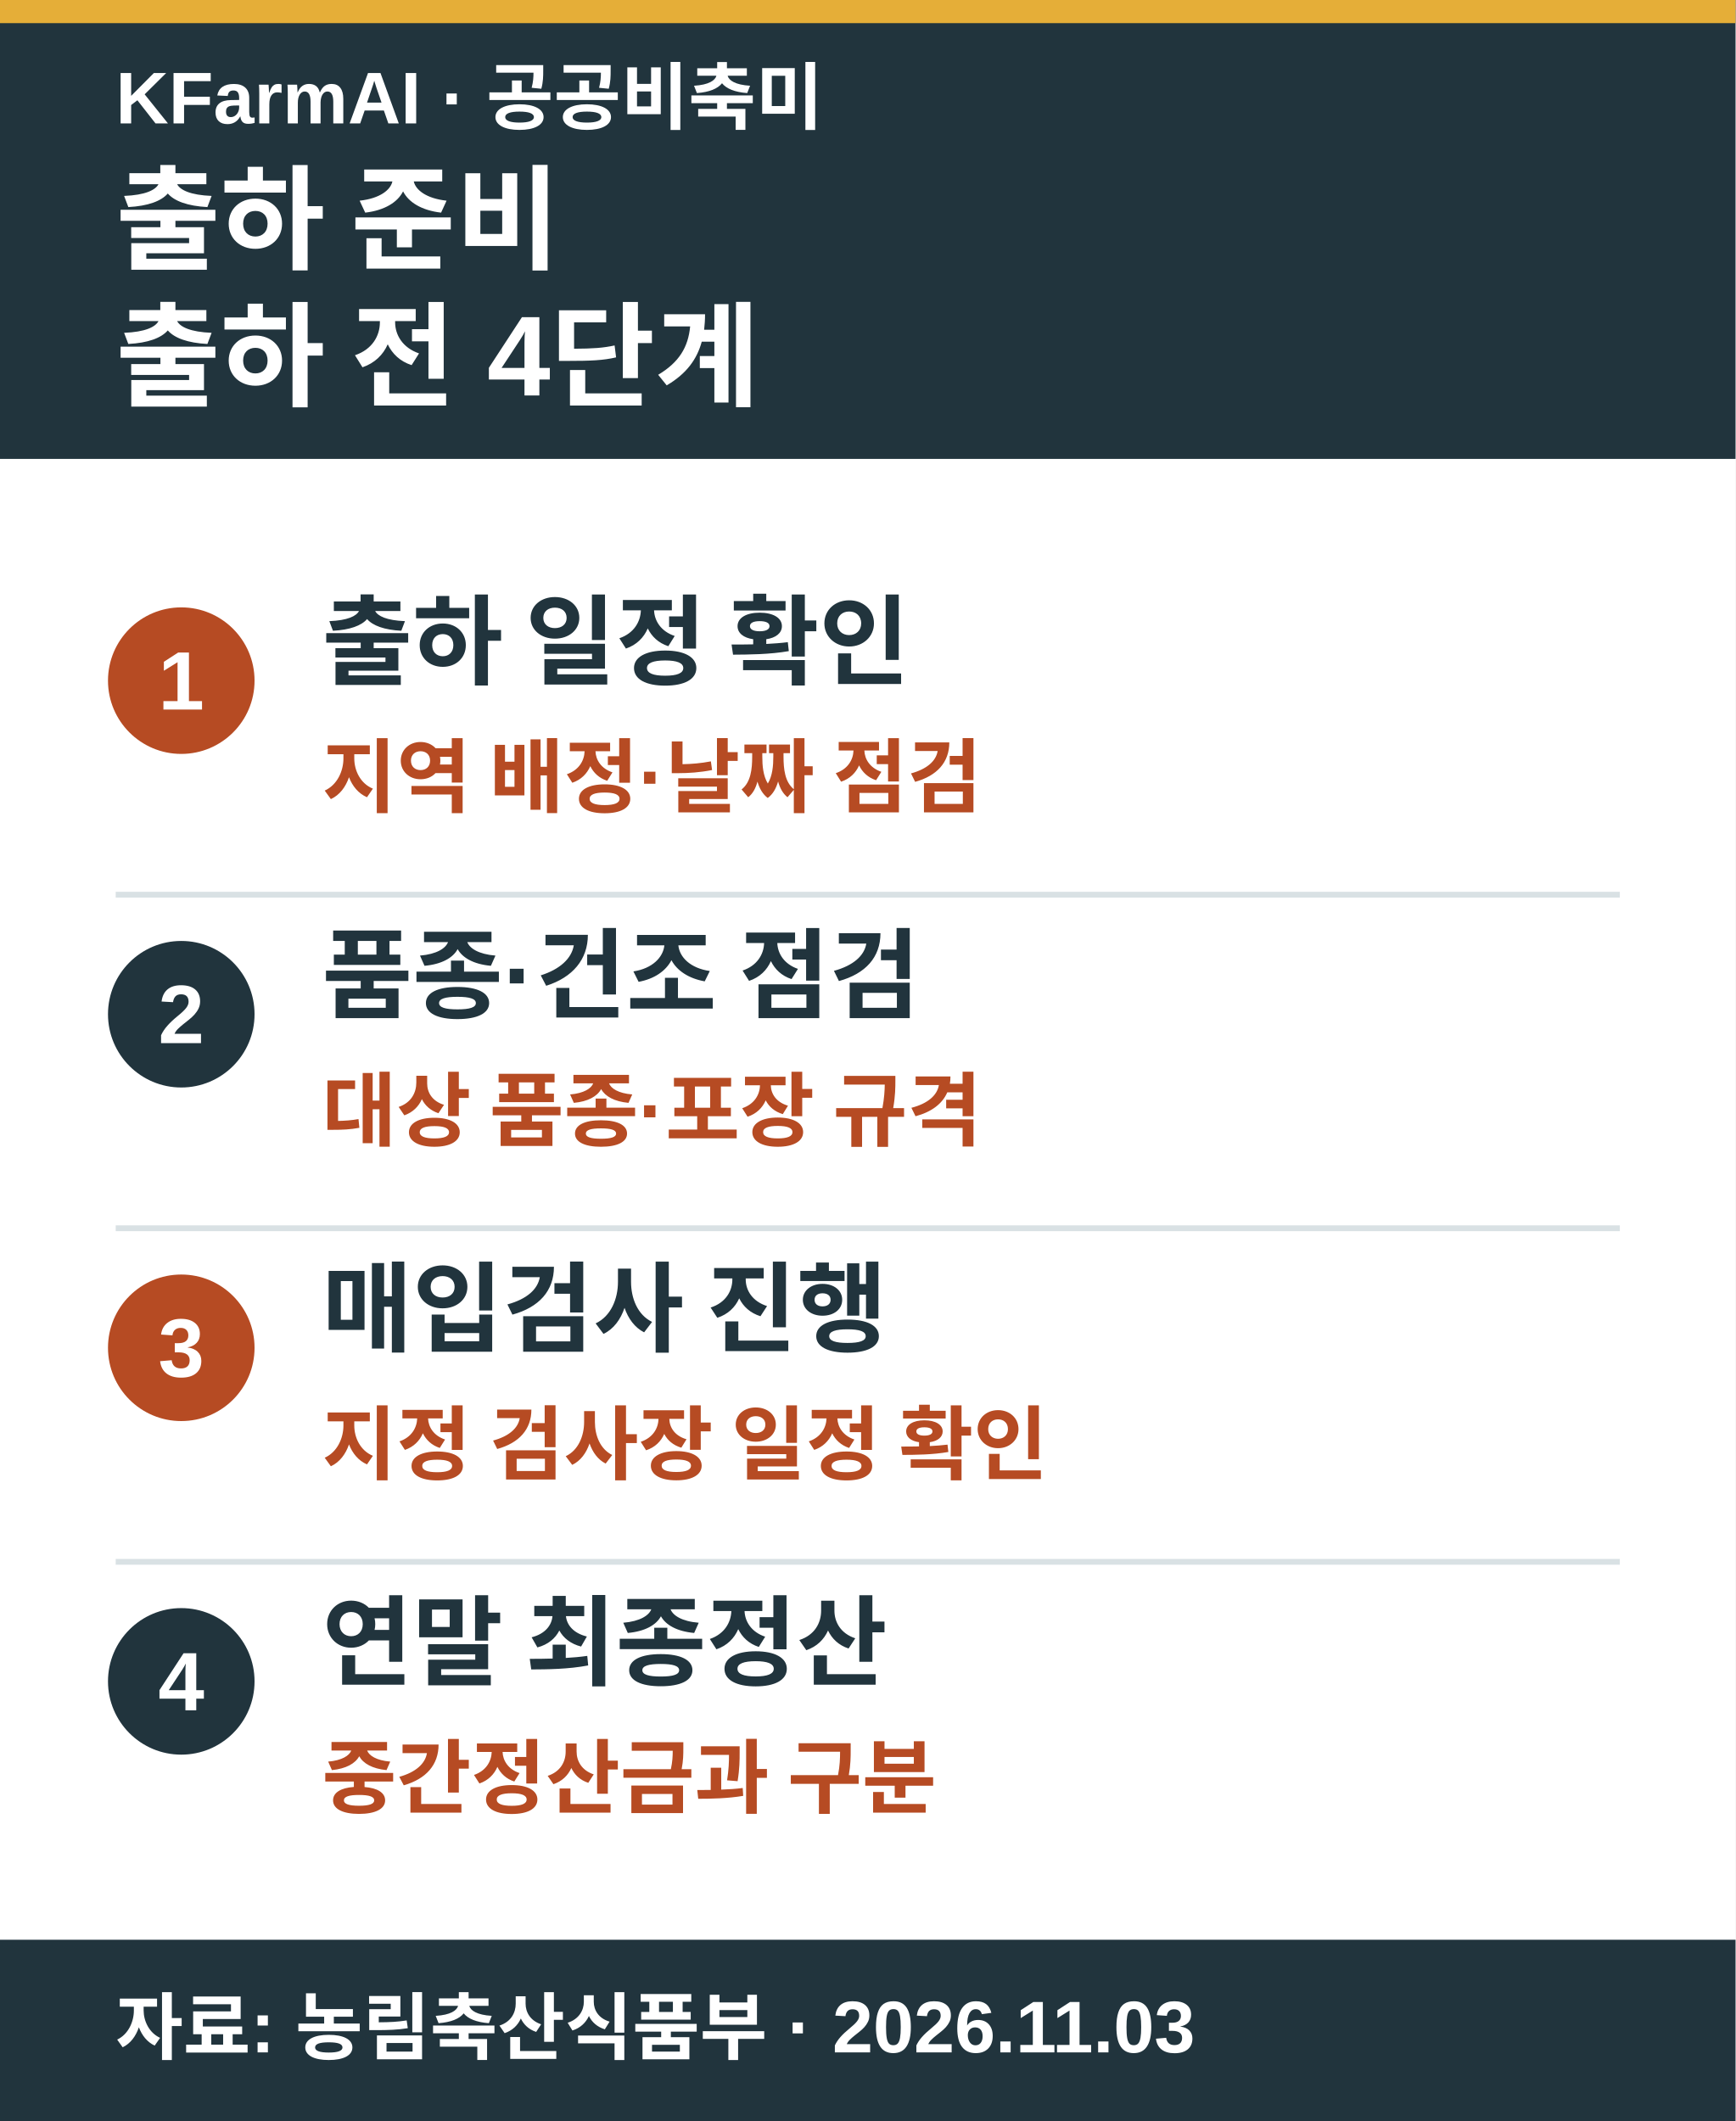
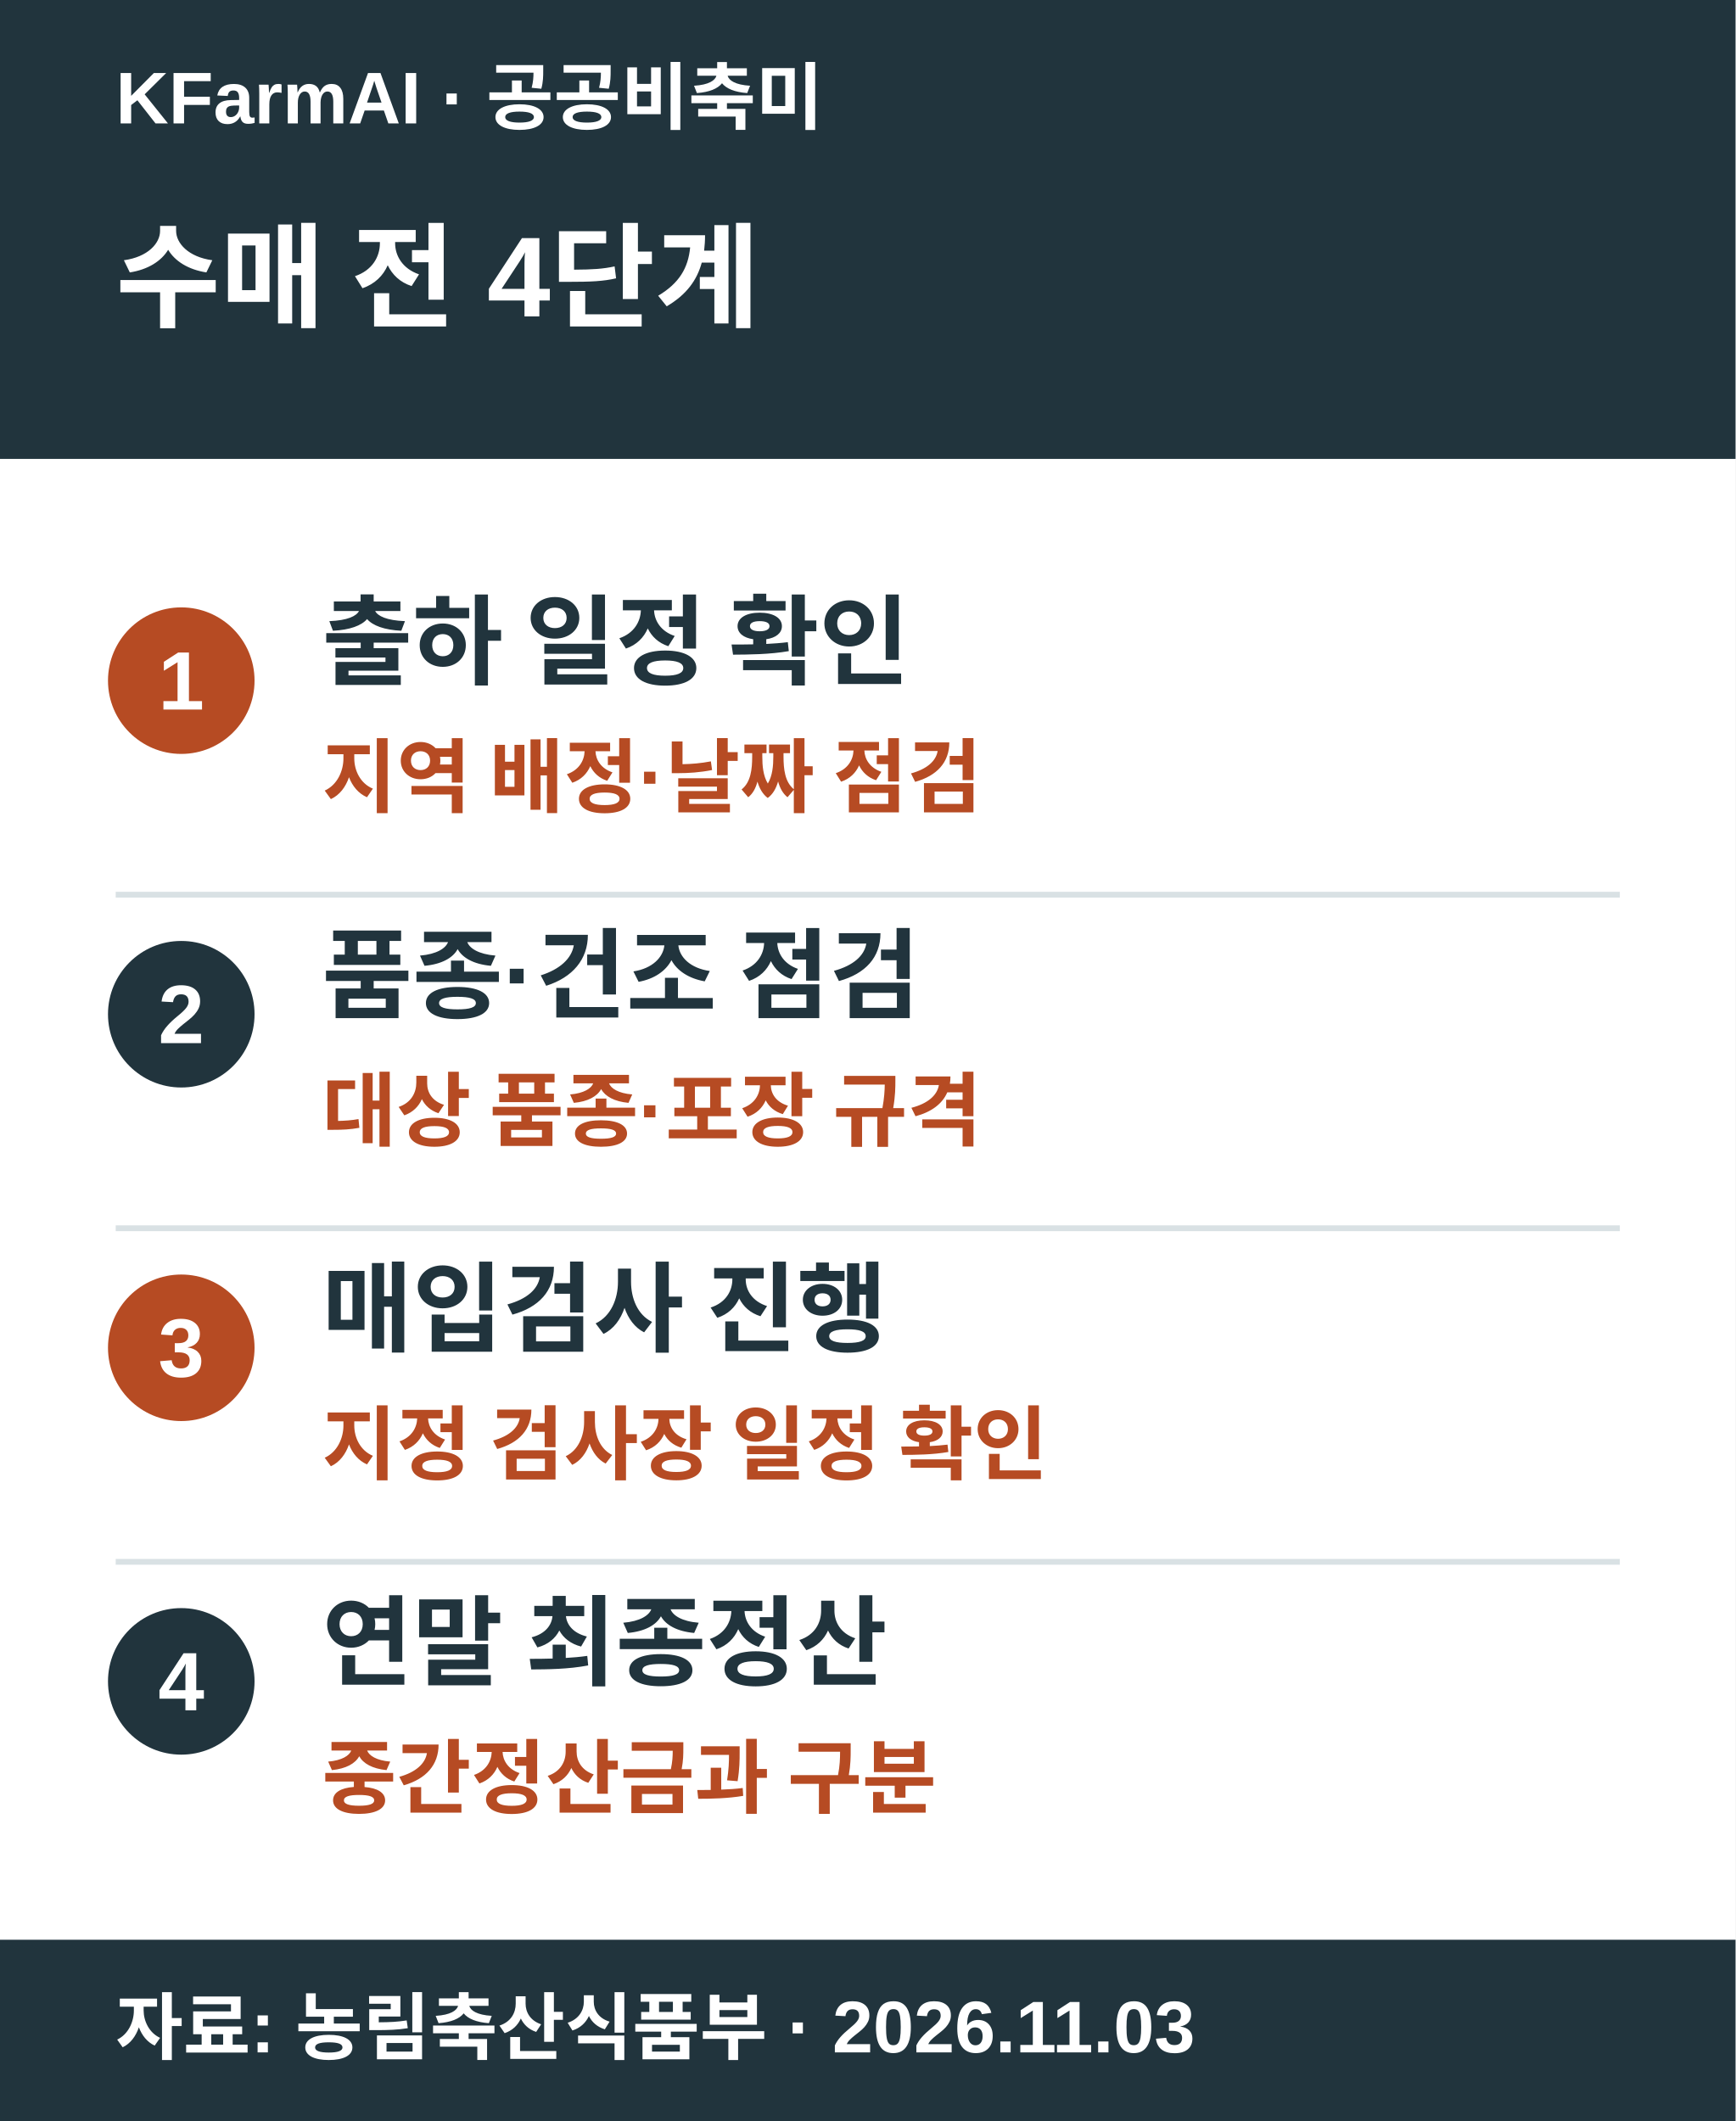
<svg xmlns="http://www.w3.org/2000/svg" width="900" height="1100" viewBox="0 0 900 1100" role="img" aria-labelledby="title desc">
  <g font-family="'Noto Sans KR','Malgun Gothic',Arial,sans-serif">
    <rect width="900" height="1100" fill="#ffffff" />
    <rect width="900" height="238" fill="#21343D" />
-     <rect width="900" height="12" fill="#E5AE38" />
    <text x="60" y="64" fill="#ffffff" font-size="38" font-weight="630">KFarmAI  ·  공공비축미</text>
-     <text x="60" y="135" fill="#ffffff" font-size="59" font-weight="840">출하 준비</text>
-     <text x="60" y="206" fill="#ffffff" font-size="59" font-weight="840">출하 전 4단계</text>
+     <text x="60" y="165" fill="#ffffff" font-size="59" font-weight="840">수매 전 4단계</text>
    <g transform="translate(0 68)">
      <circle cx="94" cy="285" r="38" fill="#B64B23" />
      <text x="94" y="300" fill="#ffffff" font-size="43" font-weight="850" text-anchor="middle">1</text>
      <text x="167" y="283" fill="#21343D" font-size="51" font-weight="825">출하 일정 확인</text>
      <text x="167" y="350" fill="#B64B23" font-size="42" font-weight="590">지역 배정·날짜 점검</text>
      <path d="M60 396 H840" stroke="#D9E1E4" stroke-width="3" />
      <circle cx="94" cy="458" r="38" fill="#21343D" />
      <text x="94" y="473" fill="#ffffff" font-size="43" font-weight="850" text-anchor="middle">2</text>
      <text x="167" y="456" fill="#21343D" font-size="51" font-weight="825">품종·건조 점검</text>
      <text x="167" y="523" fill="#B64B23" font-size="42" font-weight="590">대상 품종·포장 규격</text>
      <path d="M60 569 H840" stroke="#D9E1E4" stroke-width="3" />
      <circle cx="94" cy="631" r="38" fill="#B64B23" />
      <text x="94" y="646" fill="#ffffff" font-size="43" font-weight="850" text-anchor="middle">3</text>
      <text x="167" y="629" fill="#21343D" font-size="51" font-weight="825">매입검사 진행</text>
      <text x="167" y="696" fill="#B64B23" font-size="42" font-weight="590">지정 검사장 일정 확인</text>
      <path d="M60 742 H840" stroke="#D9E1E4" stroke-width="3" />
      <circle cx="94" cy="804" r="38" fill="#21343D" />
      <text x="94" y="819" fill="#ffffff" font-size="43" font-weight="850" text-anchor="middle">4</text>
      <text x="167" y="802" fill="#21343D" font-size="51" font-weight="825">연말 최종정산</text>
      <text x="167" y="869" fill="#B64B23" font-size="42" font-weight="590">중간정산금과 구분</text>
    </g>
    <rect x="0" y="1006" width="900" height="94" fill="#21343D" />
    <text x="60" y="1065" fill="#ffffff" font-size="38" font-weight="620">자료: 농림축산식품부  ·  2026.11.03</text>
  </g>
</svg>
